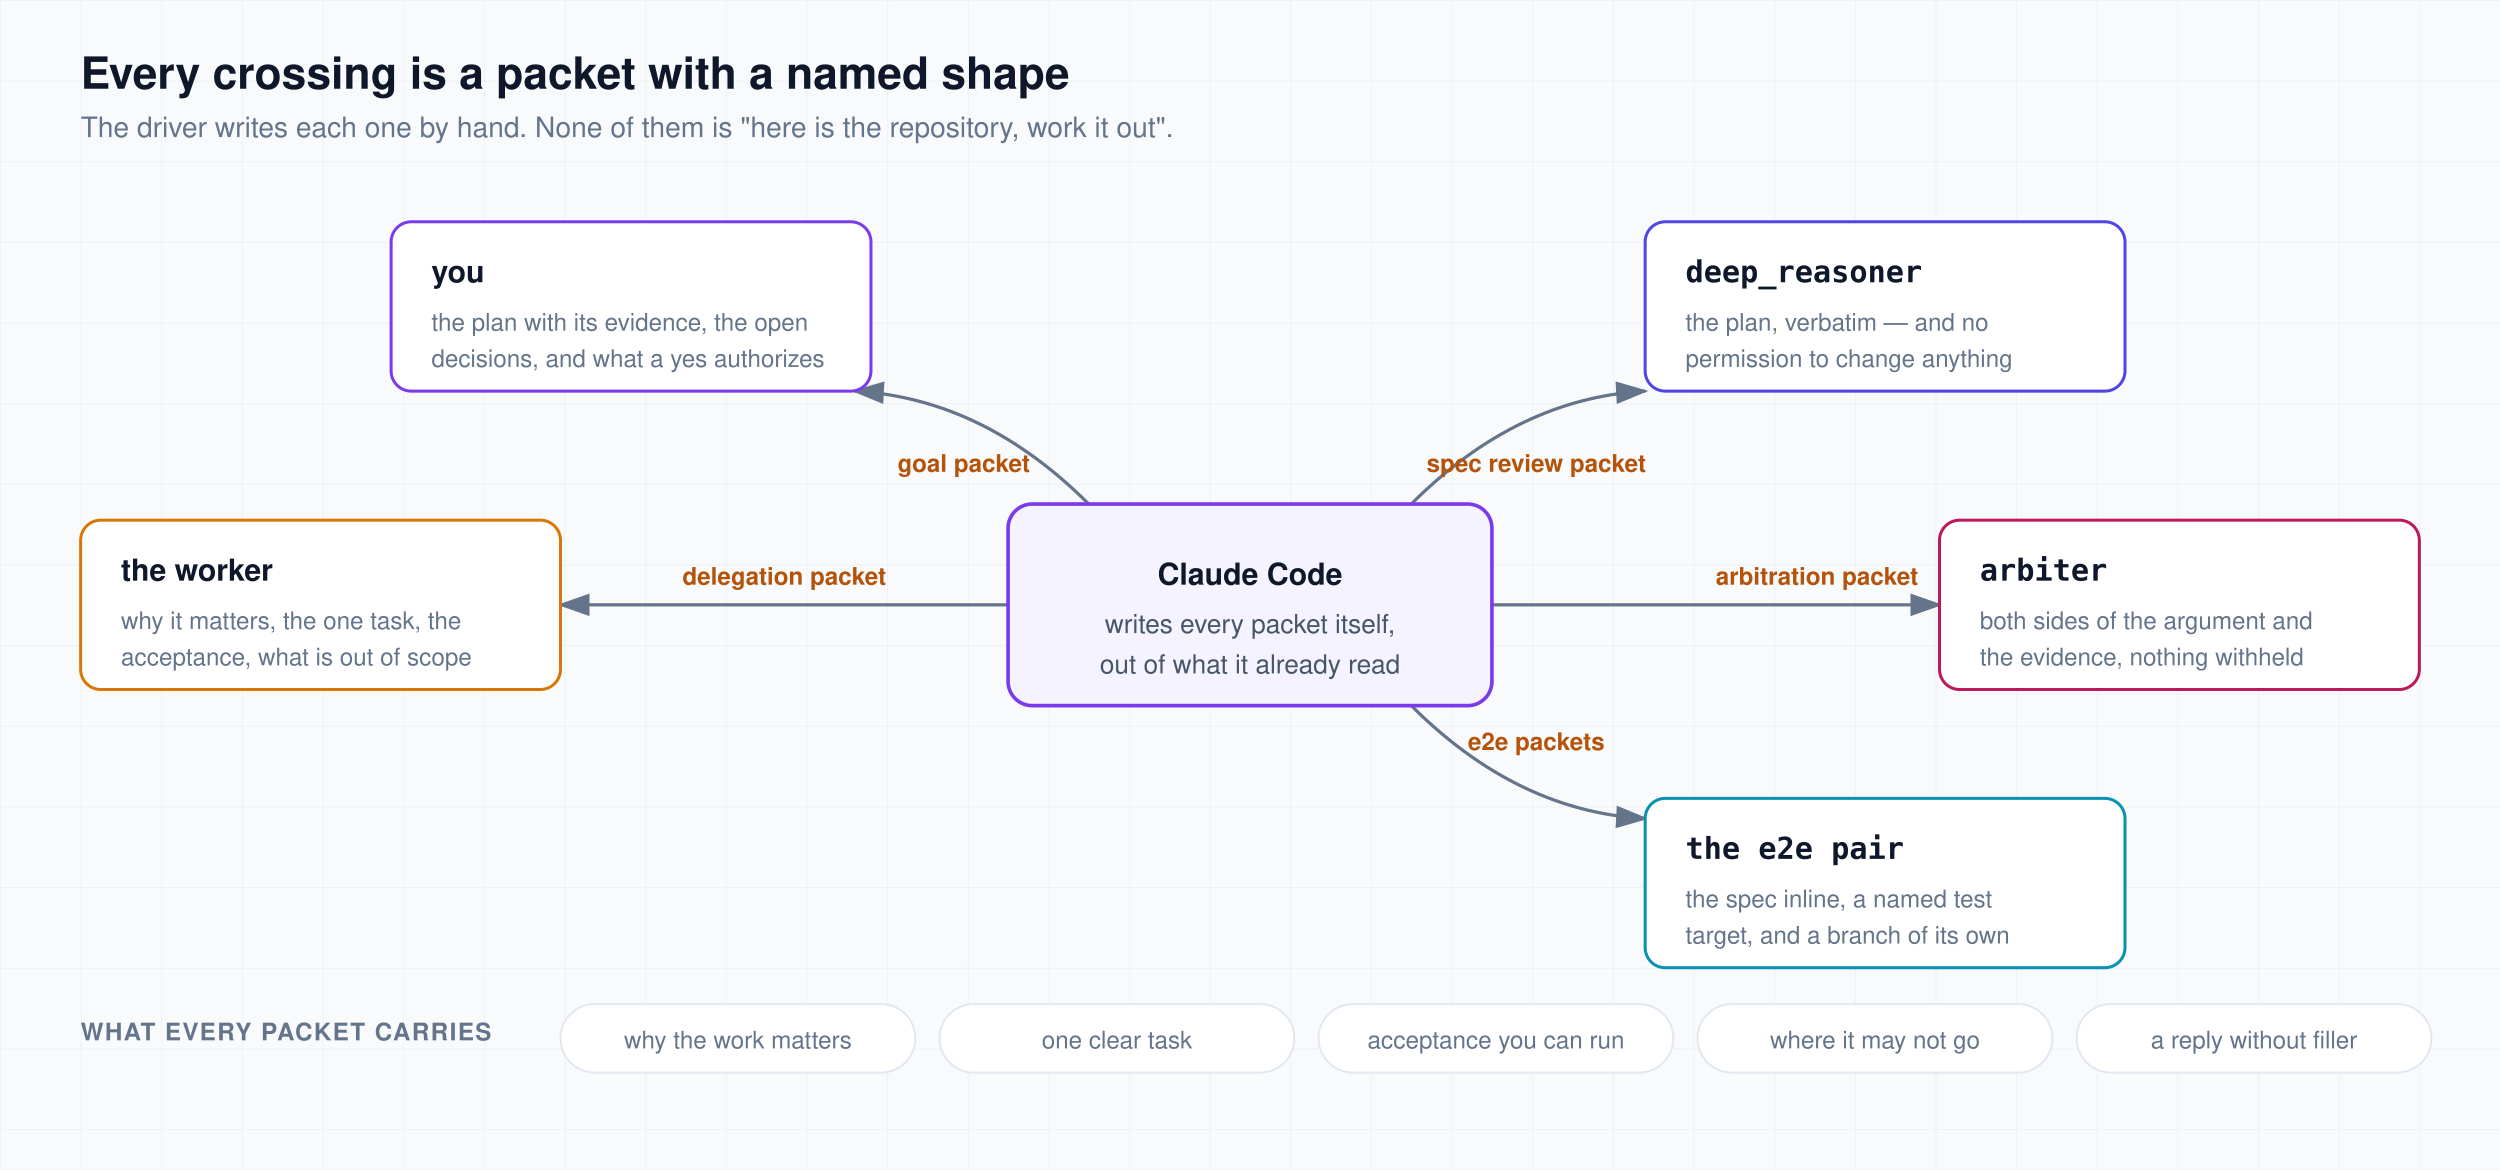
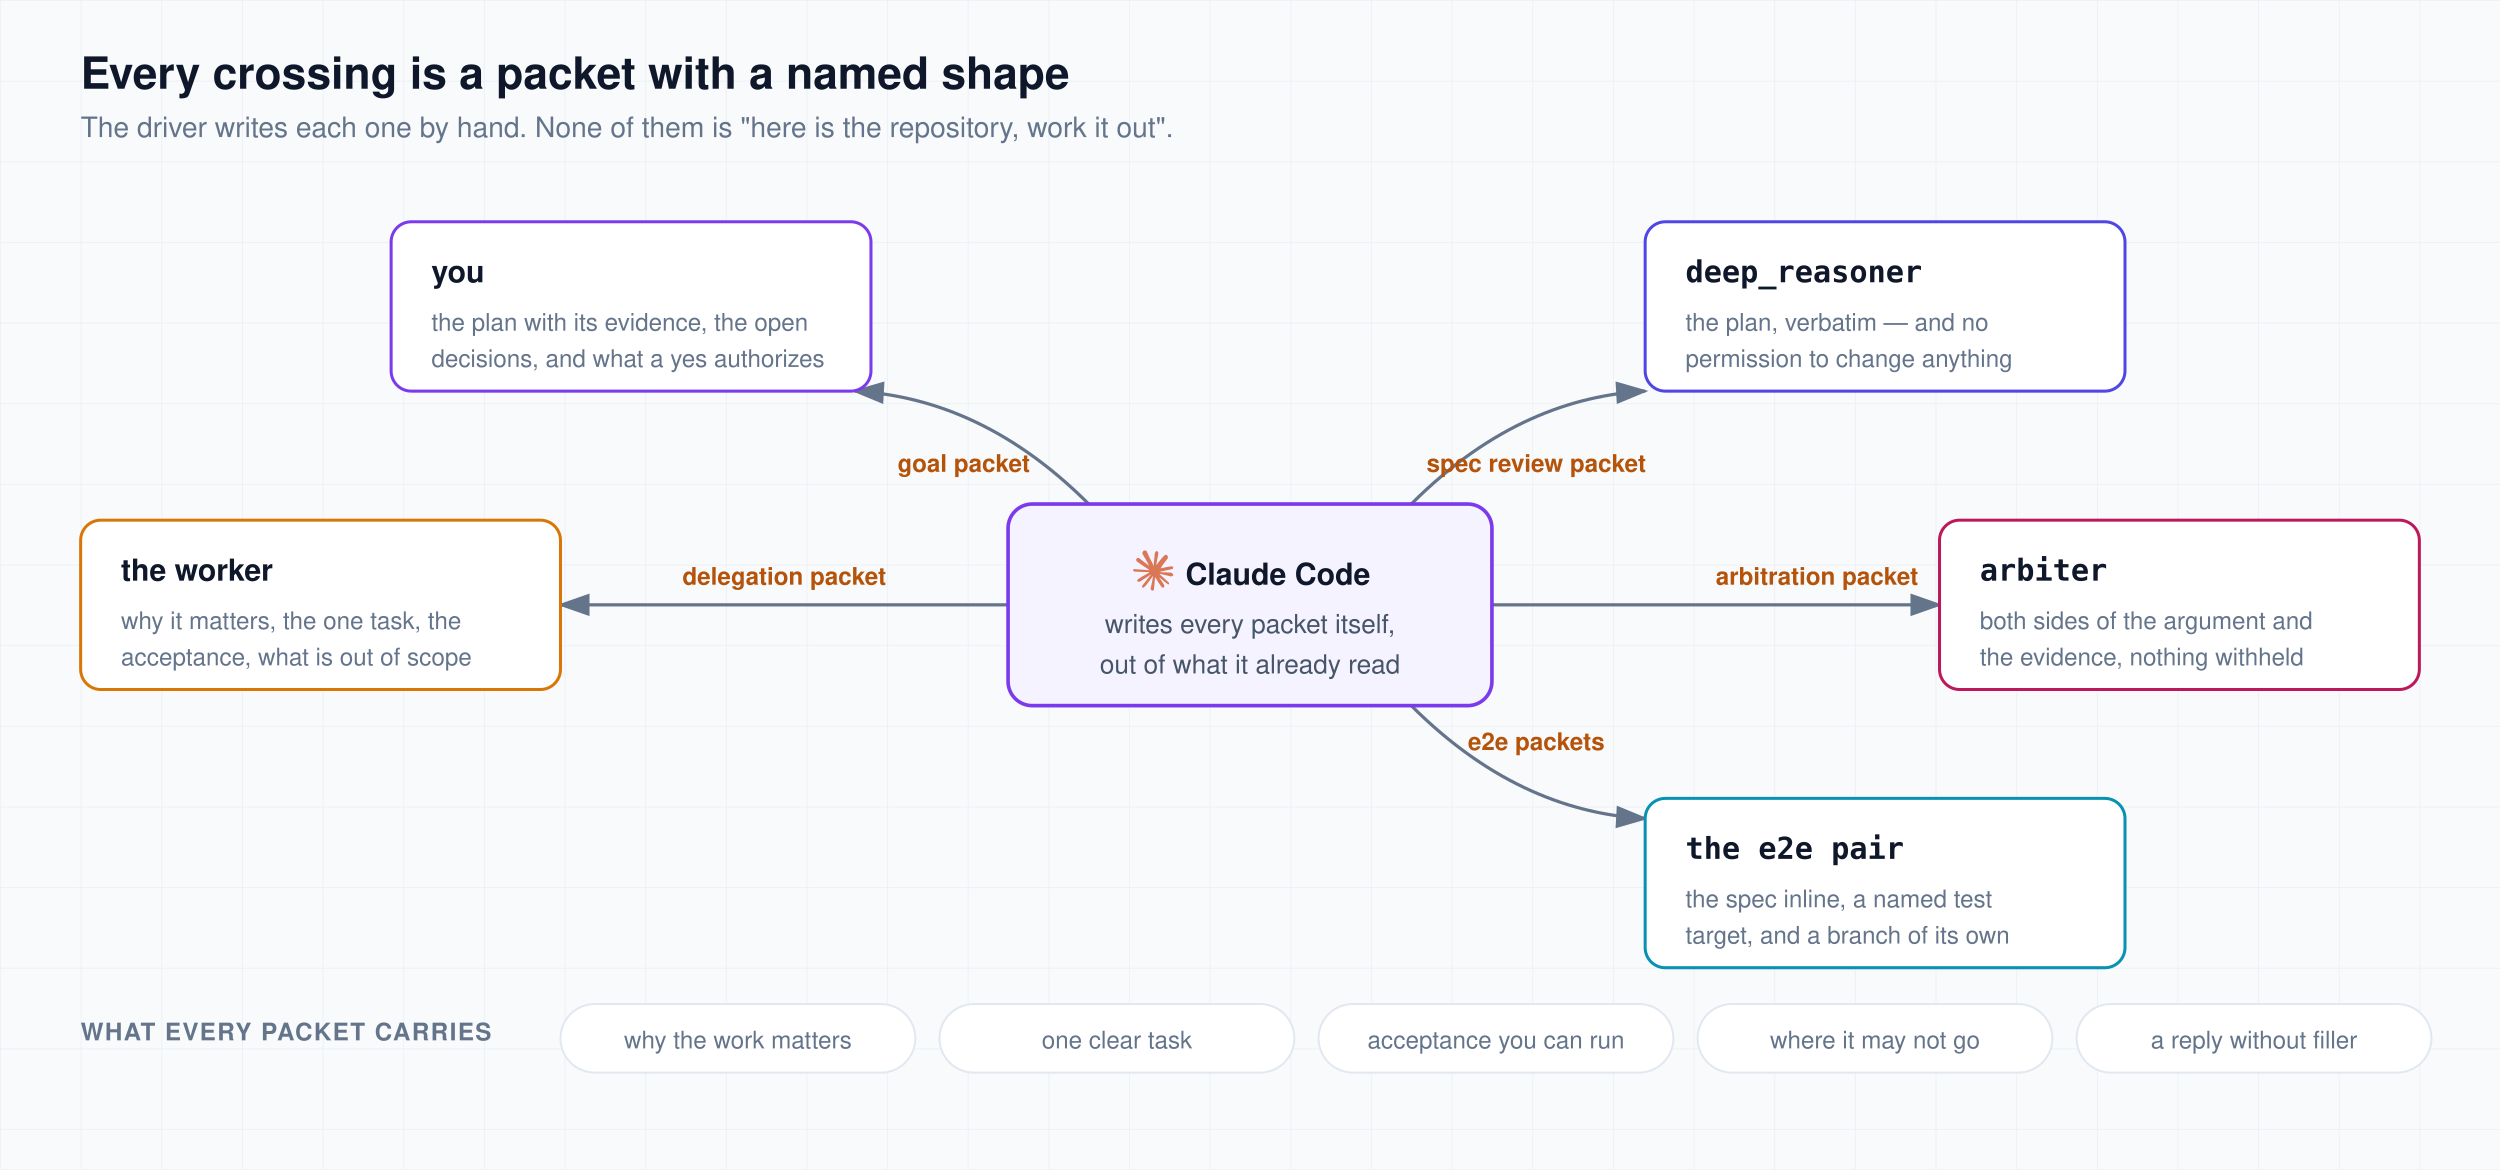
<svg xmlns="http://www.w3.org/2000/svg" viewBox="0 0 1240 580">
  <style>
    text { font-family: -apple-system, BlinkMacSystemFont, "Segoe UI", Helvetica, Arial, sans-serif; fill: #0f172a; }
    .m { font-family: "SF Mono", Menlo, Consolas, ui-monospace, monospace; }
    .title { font-size: 22px; font-weight: 700; }
    .sub { font-size: 14px; fill: #64748b; }
    .name { font-size: 15px; font-weight: 700; }
    .line { font-size: 13px; fill: #475569; }
    .small { font-size: 12px; fill: #64748b; }
    .pkt { font-size: 12px; font-weight: 700; fill: #b45309; }
    .head { font-size: 12px; font-weight: 700; fill: #64748b; letter-spacing: 0.06em; }
  </style>
  <defs>
    <pattern id="grid" width="40" height="40" patternUnits="userSpaceOnUse">
      <path d="M 40 0 L 0 0 0 40" fill="none" stroke="#e6ebf2" stroke-width="0.5" />
    </pattern>
    <marker id="arrow" markerWidth="10" markerHeight="7" refX="9" refY="3.5" orient="auto">
      <polygon points="0 0, 10 3.5, 0 7" fill="#64748b" />
    </marker>
+     <symbol id="ic-claude" viewBox="0 0 24 24">
+       <path fill-rule="evenodd" fill="#D97757" d="m4.714 15.956 4.717-2.647.079-.231-.079-.128h-.231l-.789-.049-2.696-.073-2.337-.097-2.265-.121-.571-.121-.534-.704.055-.352.48-.322.686.061 1.518.103 2.277.158 1.651.097 2.447.255h.389l.055-.158-.134-.097-.103-.097L6.973 9.836l-2.55-1.688-1.336-.971-.723-.492-.364-.461-.158-1.008.656-.723.88.061.225.061.892.686 1.906 1.475 2.489 1.834.364.303.146-.103.018-.073-.164-.273-1.354-2.447-1.445-2.489-.643-1.032-.17-.619c-.061-.255-.103-.467-.103-.729L6.287.134 6.7 0l.996.134.419.364.619 1.415 1.002 2.228 1.554 3.03.455.898.243.832.091.255h.158v-.146l.128-1.706.237-2.095.231-2.696.079-.759.376-.911.747-.492.583.279.48.686-.067.443-.285 1.852-.559 2.902-.364 1.943h.212l.243-.243.984-1.305 1.651-2.064.729-.82.85-.905.546-.431h1.032l.759 1.129-.34 1.166-1.062 1.348-.88 1.141-1.263 1.7-.789 1.36.073.109.188-.018 2.853-.607 1.542-.279 1.84-.316.832.389.091.395-.328.807-1.967.486-2.307.461-3.436.814-.043.03.049.061 1.548.146.662.036h1.621l3.018.225.789.522.474.638-.079.486-1.214.619-1.639-.389-3.825-.911-1.311-.328h-.182v.109l1.093 1.069 2.003 1.809 2.507 2.331.128.577-.322.455-.34-.049-2.204-1.657-.85-.747-1.925-1.621h-.128v.17l.443.65 2.344 3.521.121 1.081-.17.352-.607.212-.668-.121-1.372-1.925L14.38 17.959l-1.141-1.943-.14.079-.674 7.255-.316.37-.729.279-.607-.461-.322-.747.322-1.475.389-1.925.316-1.53.285-1.9.17-.631-.012-.043-.14.018-1.433 1.967-2.18 2.945-1.724 1.846-.413.164-.716-.37.067-.662.401-.589 2.386-3.036 1.439-1.882.929-1.087-.006-.158h-.055l-6.338 4.116-1.129.146-.486-.455.061-.747.231-.243 1.906-1.311Z" />
+     </symbol>
  </defs>
  <rect width="1240" height="580" fill="#f8fafc" />
  <rect width="1240" height="580" fill="url(#grid)" />
  <text x="40" y="44" class="title">Every crossing is a packet with a named shape</text>
  <text x="40" y="68" class="sub">The driver writes each one by hand. None of them is "here is the repository, work it out".</text>
  <line x1="500" y1="300" x2="278" y2="300" stroke="#64748b" stroke-width="1.6" marker-end="url(#arrow)" />
  <path d="M 540 250 C 500 210, 460 196, 424 194" fill="none" stroke="#64748b" stroke-width="1.6" marker-end="url(#arrow)" />
  <path d="M 700 250 C 740 210, 780 196, 816 194" fill="none" stroke="#64748b" stroke-width="1.6" marker-end="url(#arrow)" />
  <line x1="740" y1="300" x2="962" y2="300" stroke="#64748b" stroke-width="1.6" marker-end="url(#arrow)" />
  <path d="M 700 350 C 740 390, 780 404, 816 406" fill="none" stroke="#64748b" stroke-width="1.6" marker-end="url(#arrow)" />
  <text x="389" y="290" class="pkt" text-anchor="middle">delegation packet</text>
  <text x="478" y="234" class="pkt" text-anchor="middle">goal packet</text>
  <text x="762" y="234" class="pkt" text-anchor="middle">spec review packet</text>
  <text x="851" y="290" class="pkt">arbitration packet</text>
  <text x="762" y="372" class="pkt" text-anchor="middle">e2e packets</text>
  <rect x="500" y="250" width="240" height="100" rx="12" fill="#f5f3ff" stroke="#7c3aed" stroke-width="1.8" />
-   <text x="620" y="290" class="name" text-anchor="middle">Claude Code</text>
+   <use href="#ic-claude" x="562" y="273" width="20" height="20" />
+   <text x="588" y="290" class="name">Claude Code</text>
  <text x="620" y="314" class="line" text-anchor="middle">writes every packet itself,</text>
  <text x="620" y="334" class="line" text-anchor="middle">out of what it already read</text>
  <rect x="40" y="258" width="238" height="84" rx="10" fill="#ffffff" stroke="#d97706" stroke-width="1.5" />
  <text x="60" y="288" class="name">the worker</text>
  <text x="60" y="312" class="small">why it matters, the one task, the</text>
  <text x="60" y="330" class="small">acceptance, what is out of scope</text>
  <rect x="194" y="110" width="238" height="84" rx="10" fill="#ffffff" stroke="#7c3aed" stroke-width="1.5" />
  <text x="214" y="140" class="name">you</text>
  <text x="214" y="164" class="small">the plan with its evidence, the open</text>
  <text x="214" y="182" class="small">decisions, and what a yes authorizes</text>
  <rect x="816" y="110" width="238" height="84" rx="10" fill="#ffffff" stroke="#4f46e5" stroke-width="1.5" />
  <text x="836" y="140" class="name m" fill="#4f46e5">deep_reasoner</text>
  <text x="836" y="164" class="small">the plan, verbatim — and no</text>
  <text x="836" y="182" class="small">permission to change anything</text>
  <rect x="962" y="258" width="238" height="84" rx="10" fill="#ffffff" stroke="#be185d" stroke-width="1.5" />
  <text x="982" y="288" class="name m" fill="#be185d">arbiter</text>
  <text x="982" y="312" class="small">both sides of the argument and</text>
  <text x="982" y="330" class="small">the evidence, nothing withheld</text>
  <rect x="816" y="396" width="238" height="84" rx="10" fill="#ffffff" stroke="#0891b2" stroke-width="1.5" />
  <text x="836" y="426" class="name m" fill="#0e7490">the e2e pair</text>
  <text x="836" y="450" class="small">the spec inline, a named test</text>
  <text x="836" y="468" class="small">target, and a branch of its own</text>
  <text x="40" y="516" class="head">WHAT EVERY PACKET CARRIES</text>
  <rect x="278" y="498" width="176" height="34" rx="17" fill="#ffffff" stroke="#e2e8f0" />
  <text x="366" y="520" class="small" text-anchor="middle">why the work matters</text>
  <rect x="466" y="498" width="176" height="34" rx="17" fill="#ffffff" stroke="#e2e8f0" />
  <text x="554" y="520" class="small" text-anchor="middle">one clear task</text>
  <rect x="654" y="498" width="176" height="34" rx="17" fill="#ffffff" stroke="#e2e8f0" />
  <text x="742" y="520" class="small" text-anchor="middle">acceptance you can run</text>
  <rect x="842" y="498" width="176" height="34" rx="17" fill="#ffffff" stroke="#e2e8f0" />
  <text x="930" y="520" class="small" text-anchor="middle">where it may not go</text>
  <rect x="1030" y="498" width="176" height="34" rx="17" fill="#ffffff" stroke="#e2e8f0" />
  <text x="1118" y="520" class="small" text-anchor="middle">a reply without filler</text>
</svg>
